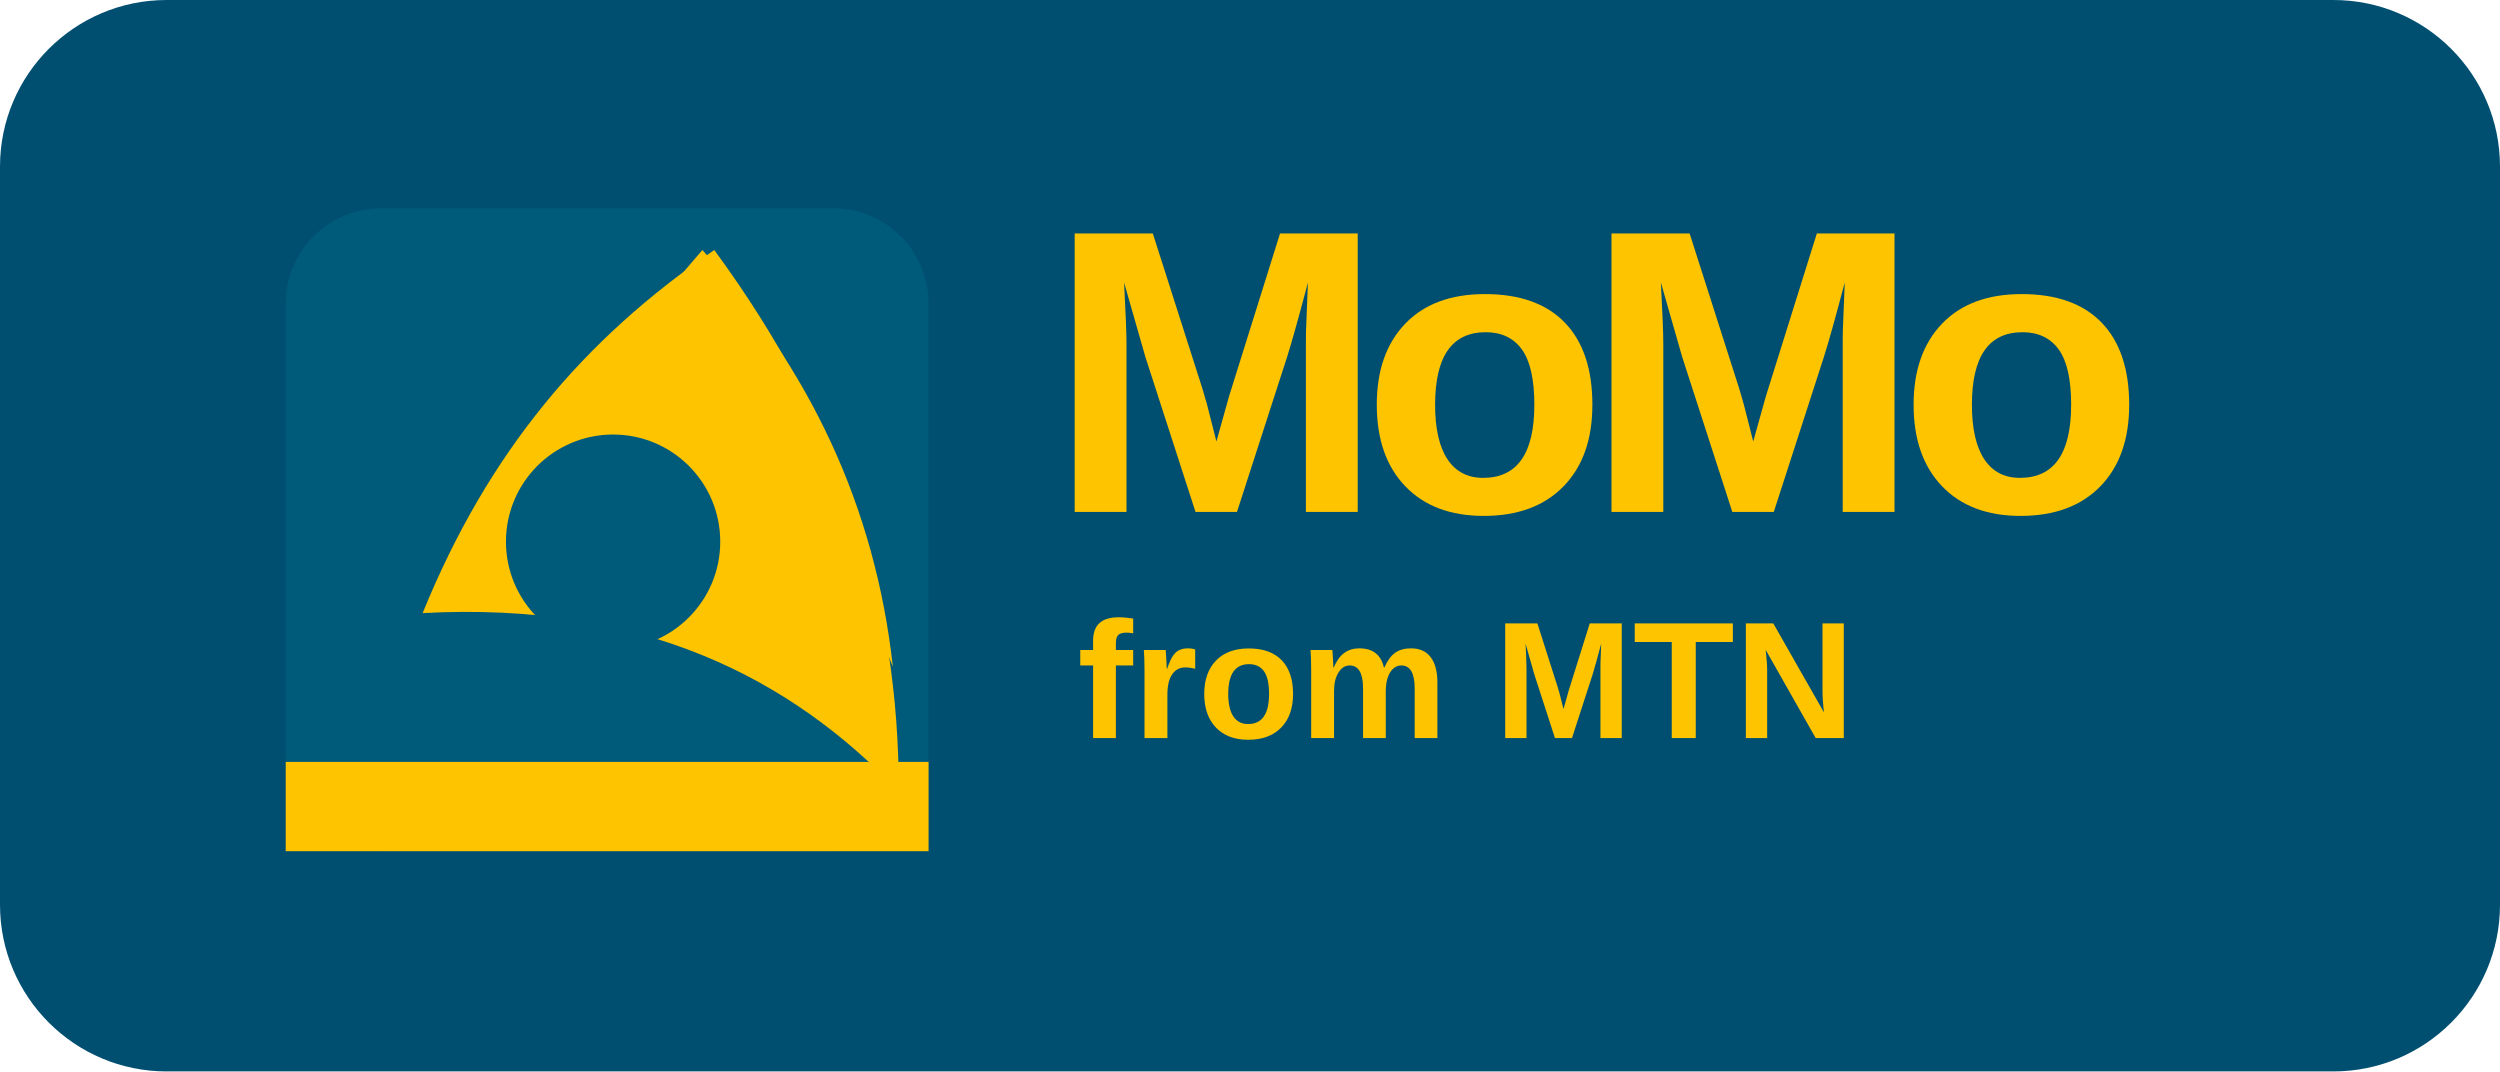
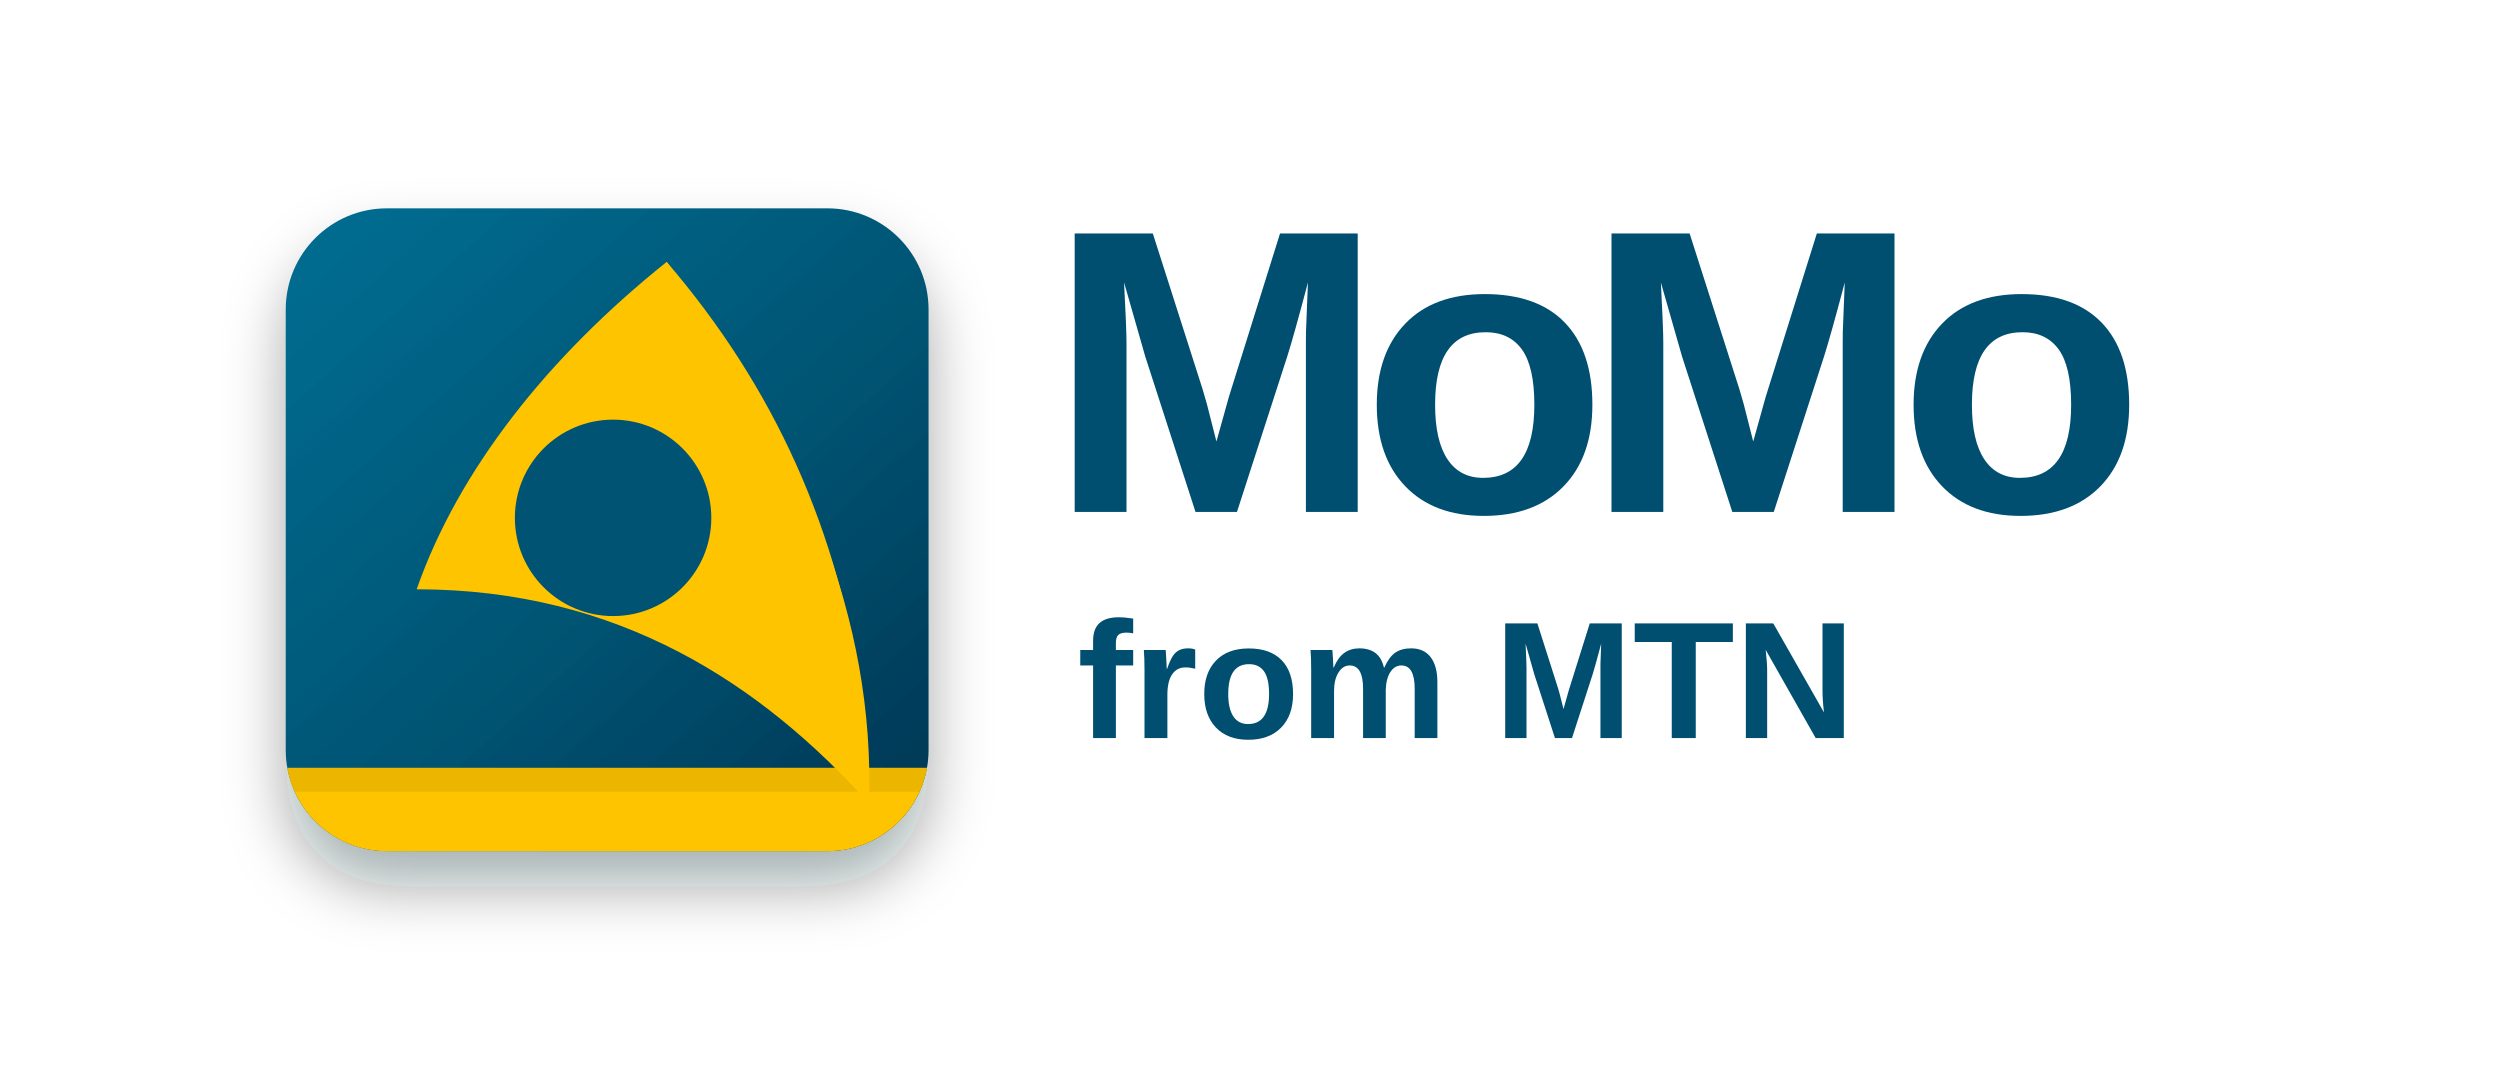
<svg xmlns="http://www.w3.org/2000/svg" viewBox="0 0 420 180" role="img" aria-labelledby="title desc">
-   <rect width="420" height="180" rx="28" fill="#004f71" />
-   <rect x="24" y="24" width="372" height="132" rx="24" fill="#004f71" />
-   <g transform="translate(48 35)">
-     <rect width="108" height="108" rx="16" fill="#005a7a" />
-     <path d="M0 93h108v15H0z" fill="#ffc400" />
-     <path d="M23 68c11-27 27-46 49-61 22 30 31 59 31 91-18-19-43-32-80-30z" fill="#ffc400" />
-     <circle cx="55" cy="56" r="18" fill="#005a7a" />
-     <path d="M70 7c18 20 29 43 32 70-10-25-24-43-44-56L70 7z" fill="#ffc400" />
+   <defs>
+     <linearGradient id="momoTileBlue" x1="8" x2="94" y1="8" y2="104" gradientUnits="userSpaceOnUse">
+       <stop stop-color="#006b8f" />
+       <stop offset=".58" stop-color="#005372" />
+       <stop offset="1" stop-color="#003a58" />
+     </linearGradient>
+     <clipPath id="momoTileClip">
+       <rect width="108" height="108" rx="17" />
+     </clipPath>
+     <filter id="momoTileShadow" x="-20%" y="-18%" width="140%" height="145%">
+       <feDropShadow dx="0" dy="6" stdDeviation="5" flood-color="#001522" flood-opacity=".34" />
+     </filter>
+   </defs>
+   <g transform="translate(48 35)" filter="url(#momoTileShadow)">
+     <g clip-path="url(#momoTileClip)">
+       <rect width="108" height="108" fill="url(#momoTileBlue)" />
+       <path d="M0 94h108v14H0z" fill="#ffc400" />
+       <path d="M0 94h108v4H0z" fill="#e4ae00" opacity=".72" />
+       <path d="M22 64c7-20 22-39 42-55 23 31 35 60 34 91C80 80 56 64 22 64z" fill="#ffc400" />
+       <path d="M64 9c18 21 29 45 33 74C87 57 73 37 53 23L64 9z" fill="#ffc400" />
+       <circle cx="55" cy="52" r="16.5" fill="#005372" />
+     </g>
  </g>
-   <text x="176" y="86" fill="#ffc400" font-family="Arial, Helvetica, sans-serif" font-size="68" font-weight="900" letter-spacing="-4">MoMo</text>
-   <text x="181" y="124" fill="#ffc400" font-family="Arial, Helvetica, sans-serif" font-size="28" font-weight="800">from MTN</text>
+   <text x="176" y="86" fill="#004f71" font-family="Arial, Helvetica, sans-serif" font-size="68" font-weight="900" letter-spacing="-4">MoMo</text>
+   <text x="181" y="124" fill="#004f71" font-family="Arial, Helvetica, sans-serif" font-size="28" font-weight="800">from MTN</text>
</svg>
